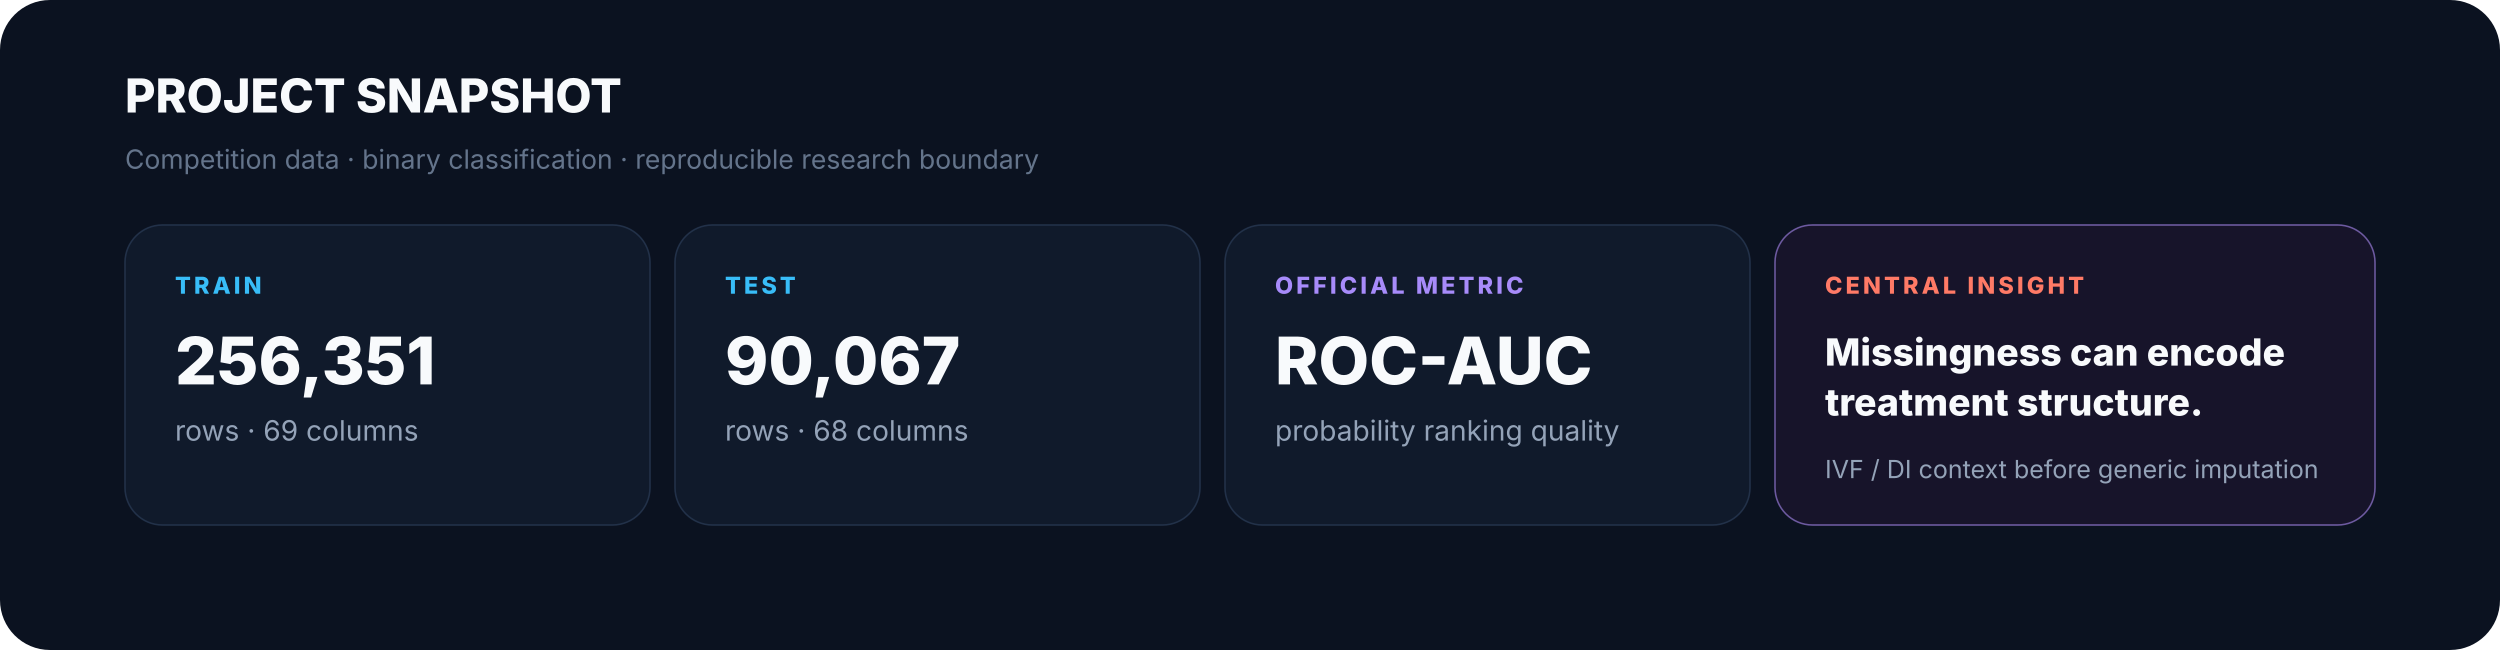
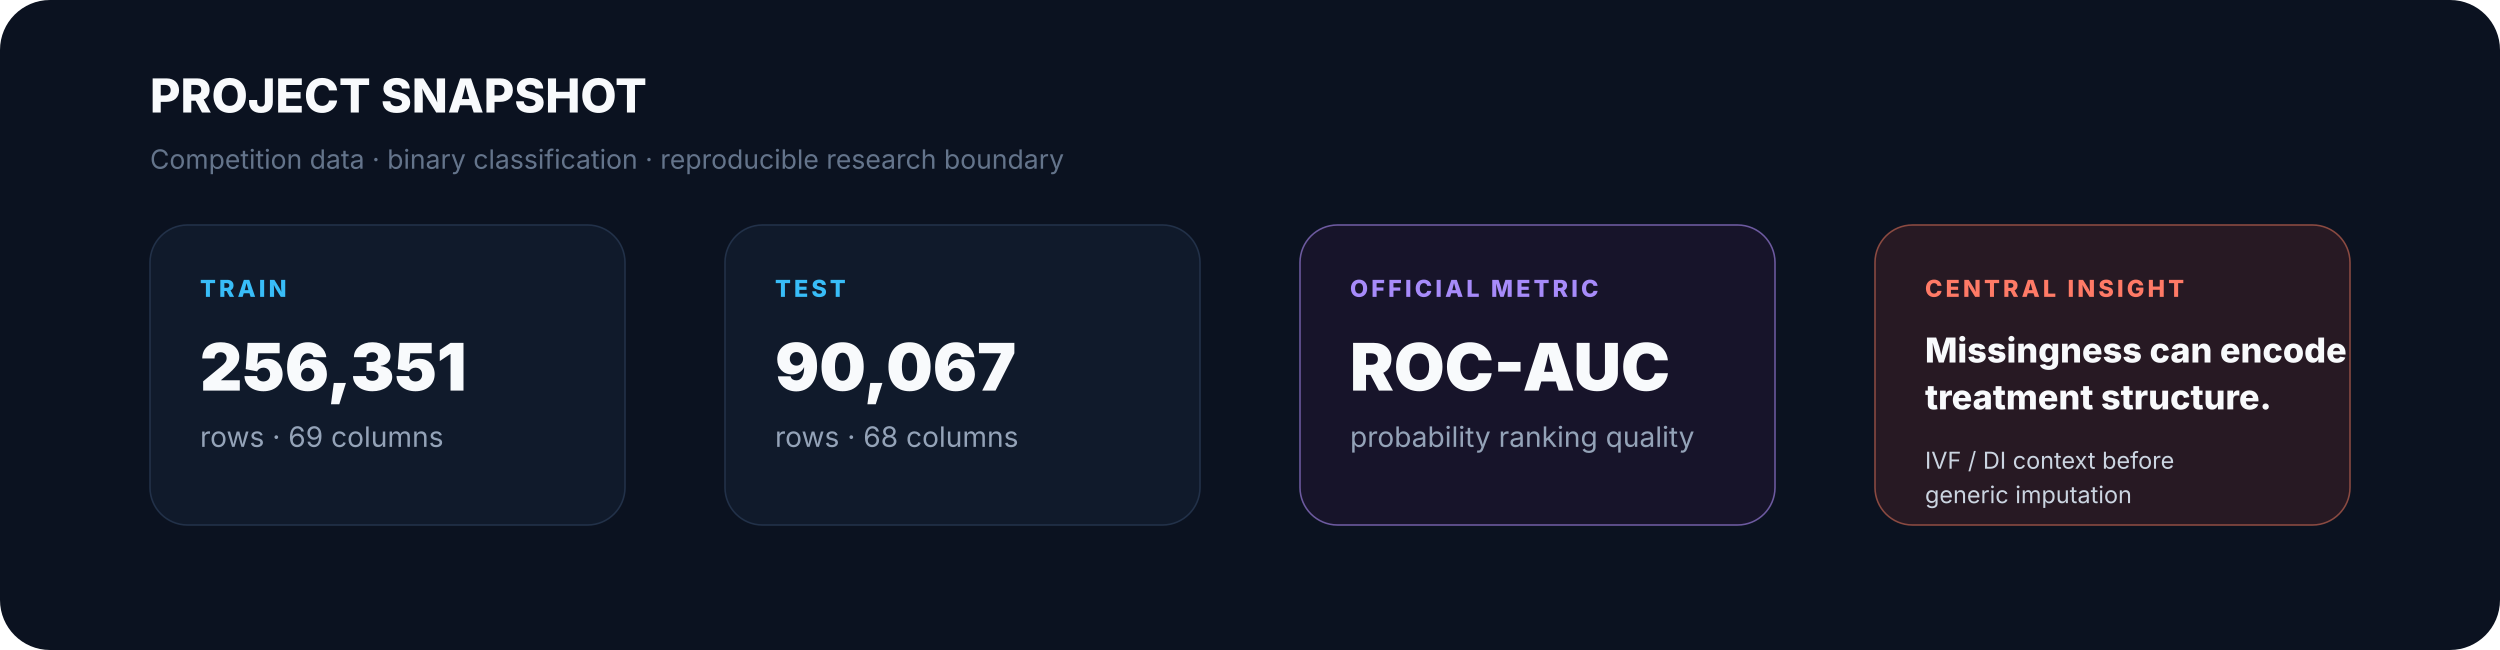
<svg xmlns="http://www.w3.org/2000/svg" width="1600" height="416" viewBox="0 0 1600 416" role="img" aria-labelledby="title desc">
  <rect width="1600" height="416" rx="32" fill="#0B1220" />
  <g font-family="system-ui, -apple-system, BlinkMacSystemFont, 'Segoe UI', sans-serif">
    <g data-title="true">
-       <text x="80" y="72" fill="#F8FAFC" font-size="30" font-weight="800">
+       <text x="96" y="72" fill="#F8FAFC" font-size="30" font-weight="820">
        <tspan>PROJECT SNAPSHOT</tspan>
      </text>
    </g>
-     <text x="80" y="108" fill="#64748B" font-size="17">
+     <text x="96" y="108" fill="#64748B" font-size="17">
      <tspan>Competition data · binary classification · reproducible research boundary</tspan>
    </text>
-     <g data-grid="16">
-       <rect x="80" y="144" width="336" height="192" rx="24" fill="#101A2B" stroke="#223149" />
-       <rect x="432" y="144" width="336" height="192" rx="24" fill="#101A2B" stroke="#223149" />
-       <rect x="784" y="144" width="336" height="192" rx="24" fill="#101A2B" stroke="#223149" />
-       <rect x="1136" y="144" width="384" height="192" rx="24" fill="#17142A" stroke="#6D5AA0" />
+     <g data-card-row="true" data-grid="16">
+       <rect x="96" y="144" width="304" height="192" rx="24" fill="#101A2B" stroke="#223149" />
+       <rect x="464" y="144" width="304" height="192" rx="24" fill="#101A2B" stroke="#223149" />
+       <rect x="832" y="144" width="304" height="192" rx="24" fill="#17142A" stroke="#6D5AA0" />
+       <rect x="1200" y="144" width="304" height="192" rx="24" fill="#271923" stroke="#8B4A41" />
    </g>
-     <text x="112" y="188" fill="#38BDF8" font-size="15" font-weight="800" letter-spacing="2">
+     <text x="128" y="190" fill="#38BDF8" font-size="15" font-weight="820" letter-spacing="2">
      <tspan>TRAIN</tspan>
    </text>
-     <text x="112" y="246" fill="#F8FAFC" font-size="42" font-weight="820">
+     <text x="128" y="250" fill="#F8FAFC" font-size="42" font-weight="850">
      <tspan>256,351</tspan>
    </text>
-     <text x="112" y="282" fill="#94A3B8" font-size="18">
+     <text x="128" y="286" fill="#94A3B8" font-size="18">
      <tspan>rows · 69 columns</tspan>
    </text>
-     <text x="464" y="188" fill="#38BDF8" font-size="15" font-weight="800" letter-spacing="2">
+     <text x="496" y="190" fill="#38BDF8" font-size="15" font-weight="820" letter-spacing="2">
      <tspan>TEST</tspan>
    </text>
-     <text x="464" y="246" fill="#F8FAFC" font-size="42" font-weight="820">
+     <text x="496" y="250" fill="#F8FAFC" font-size="42" font-weight="850">
      <tspan>90,067</tspan>
    </text>
-     <text x="464" y="282" fill="#94A3B8" font-size="18">
+     <text x="496" y="286" fill="#94A3B8" font-size="18">
      <tspan>rows · 68 columns</tspan>
    </text>
-     <text x="816" y="188" fill="#A78BFA" font-size="15" font-weight="800" letter-spacing="2">
+     <text x="864" y="190" fill="#A78BFA" font-size="15" font-weight="820" letter-spacing="2">
      <tspan>OFFICIAL METRIC</tspan>
    </text>
-     <text x="816" y="246" fill="#F8FAFC" font-size="42" font-weight="820">
+     <text x="864" y="250" fill="#F8FAFC" font-size="42" font-weight="850">
      <tspan>ROC-AUC</tspan>
    </text>
-     <text x="816" y="282" fill="#94A3B8" font-size="18">
+     <text x="864" y="286" fill="#94A3B8" font-size="18">
      <tspan>probability ranking quality</tspan>
    </text>
-     <text x="1168" y="188" fill="#FF7A66" font-size="15" font-weight="800" letter-spacing="2">
+     <text x="1232" y="190" fill="#FF7A66" font-size="15" font-weight="820" letter-spacing="2">
      <tspan>CENTRAL INSIGHT</tspan>
    </text>
-     <text x="1168" y="234" fill="#F8FAFC" font-size="24" font-weight="760">
+     <text x="1232" y="232" fill="#F8FAFC" font-size="22" font-weight="800">
      <tspan>Missingness can encode</tspan>
    </text>
-     <text x="1168" y="266" fill="#F8FAFC" font-size="24" font-weight="760">
+     <text x="1232" y="262" fill="#F8FAFC" font-size="22" font-weight="800">
      <tspan>treatment structure.</tspan>
    </text>
-     <text x="1168" y="306" fill="#94A3B8" font-size="16">
-       <tspan>IVF / DI context before generic imputation</tspan>
+     <text x="1232" y="300" fill="#CBD5E1" font-size="15">
+       <tspan>IVF / DI context before</tspan>
+     </text>
+     <text x="1232" y="322" fill="#CBD5E1" font-size="15">
+       <tspan>generic imputation</tspan>
    </text>
  </g>
</svg>
